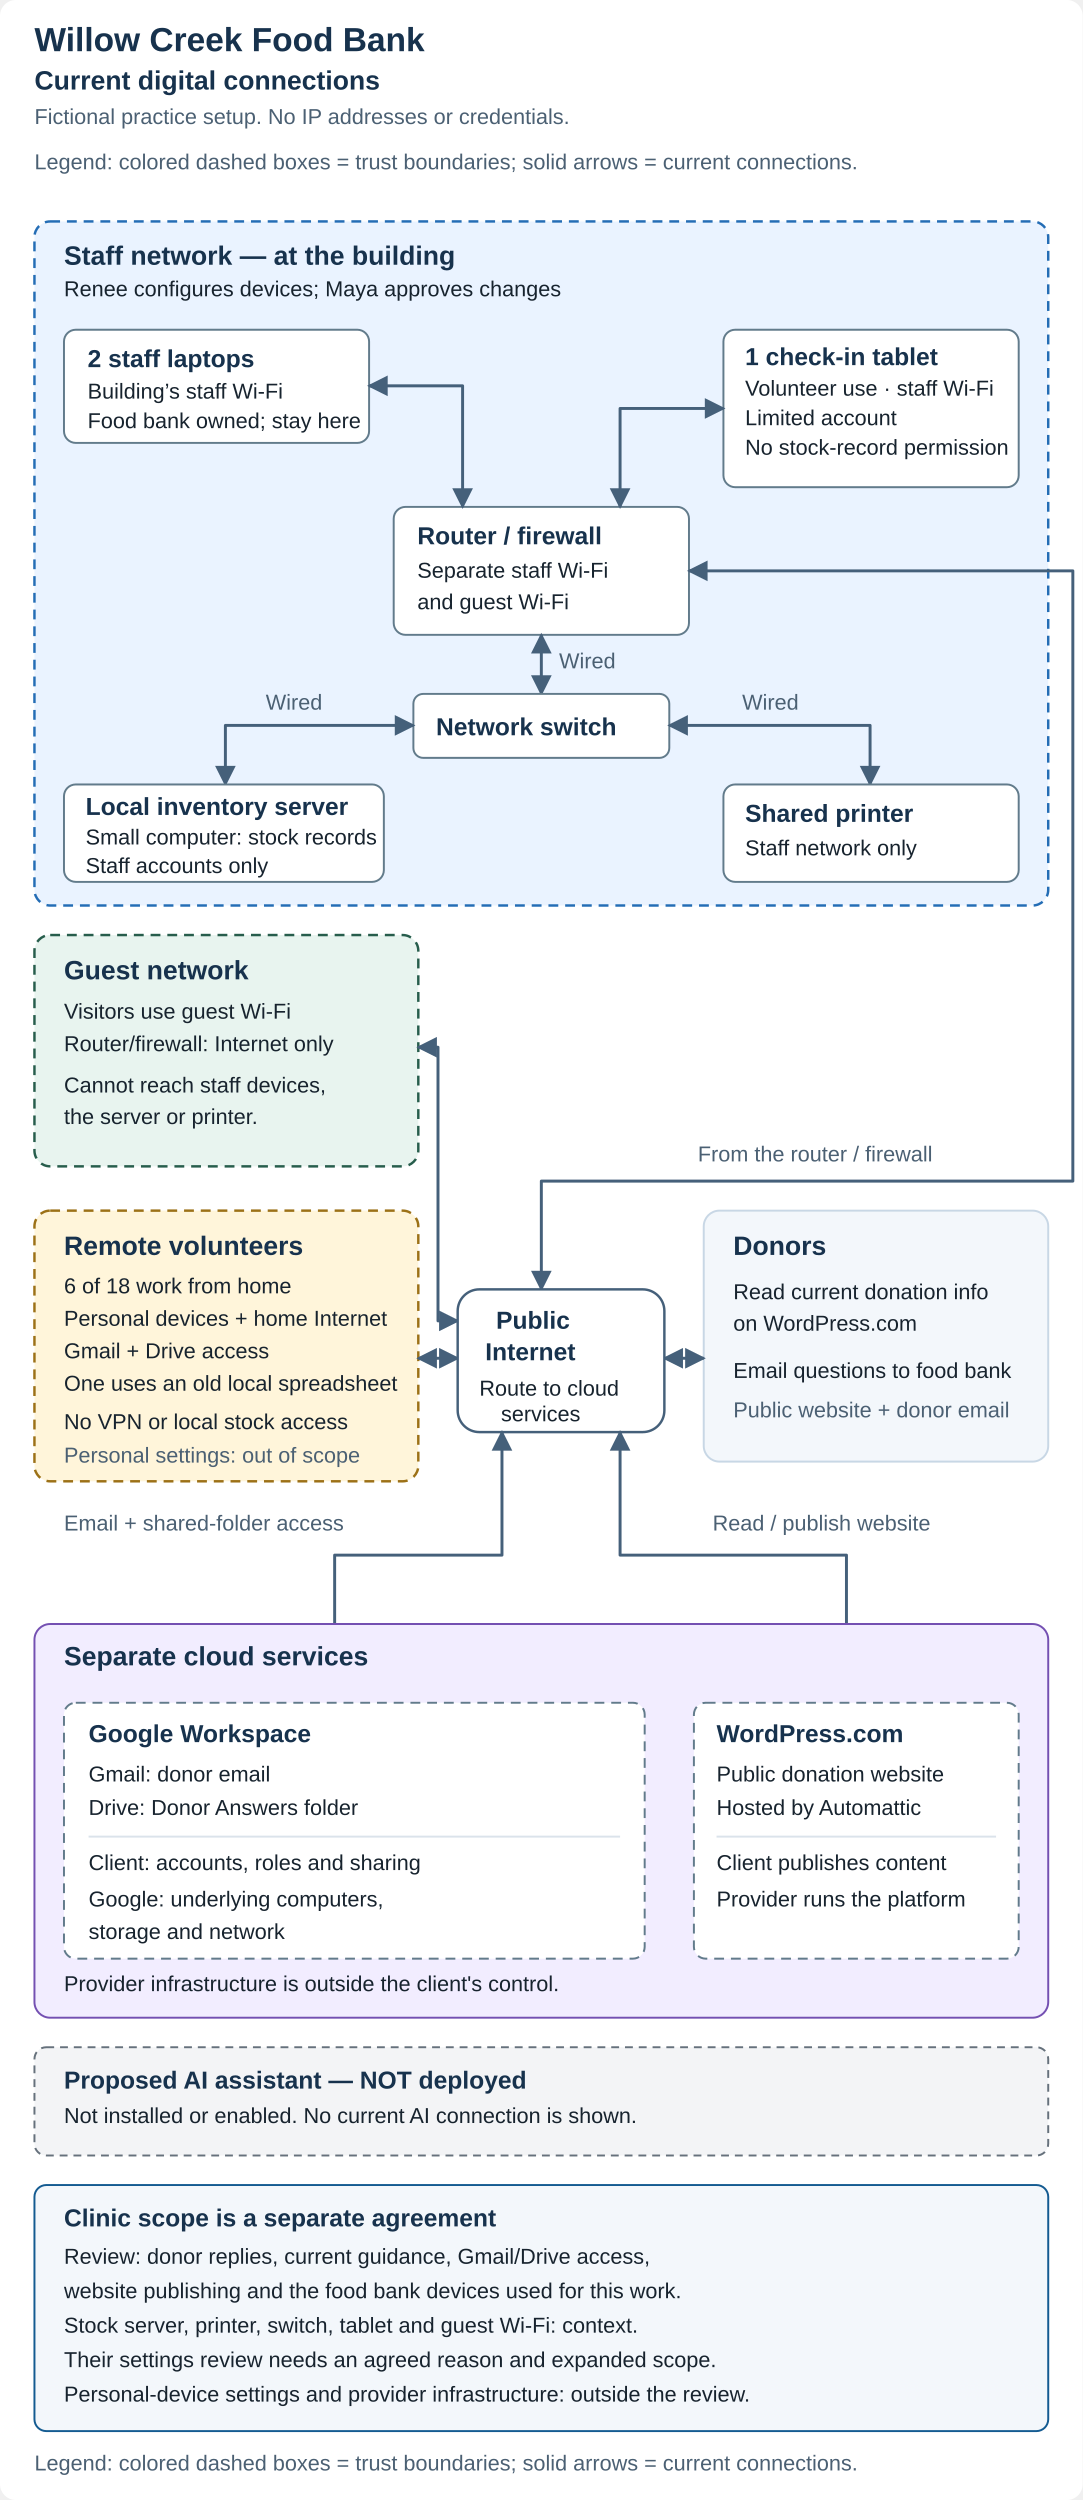
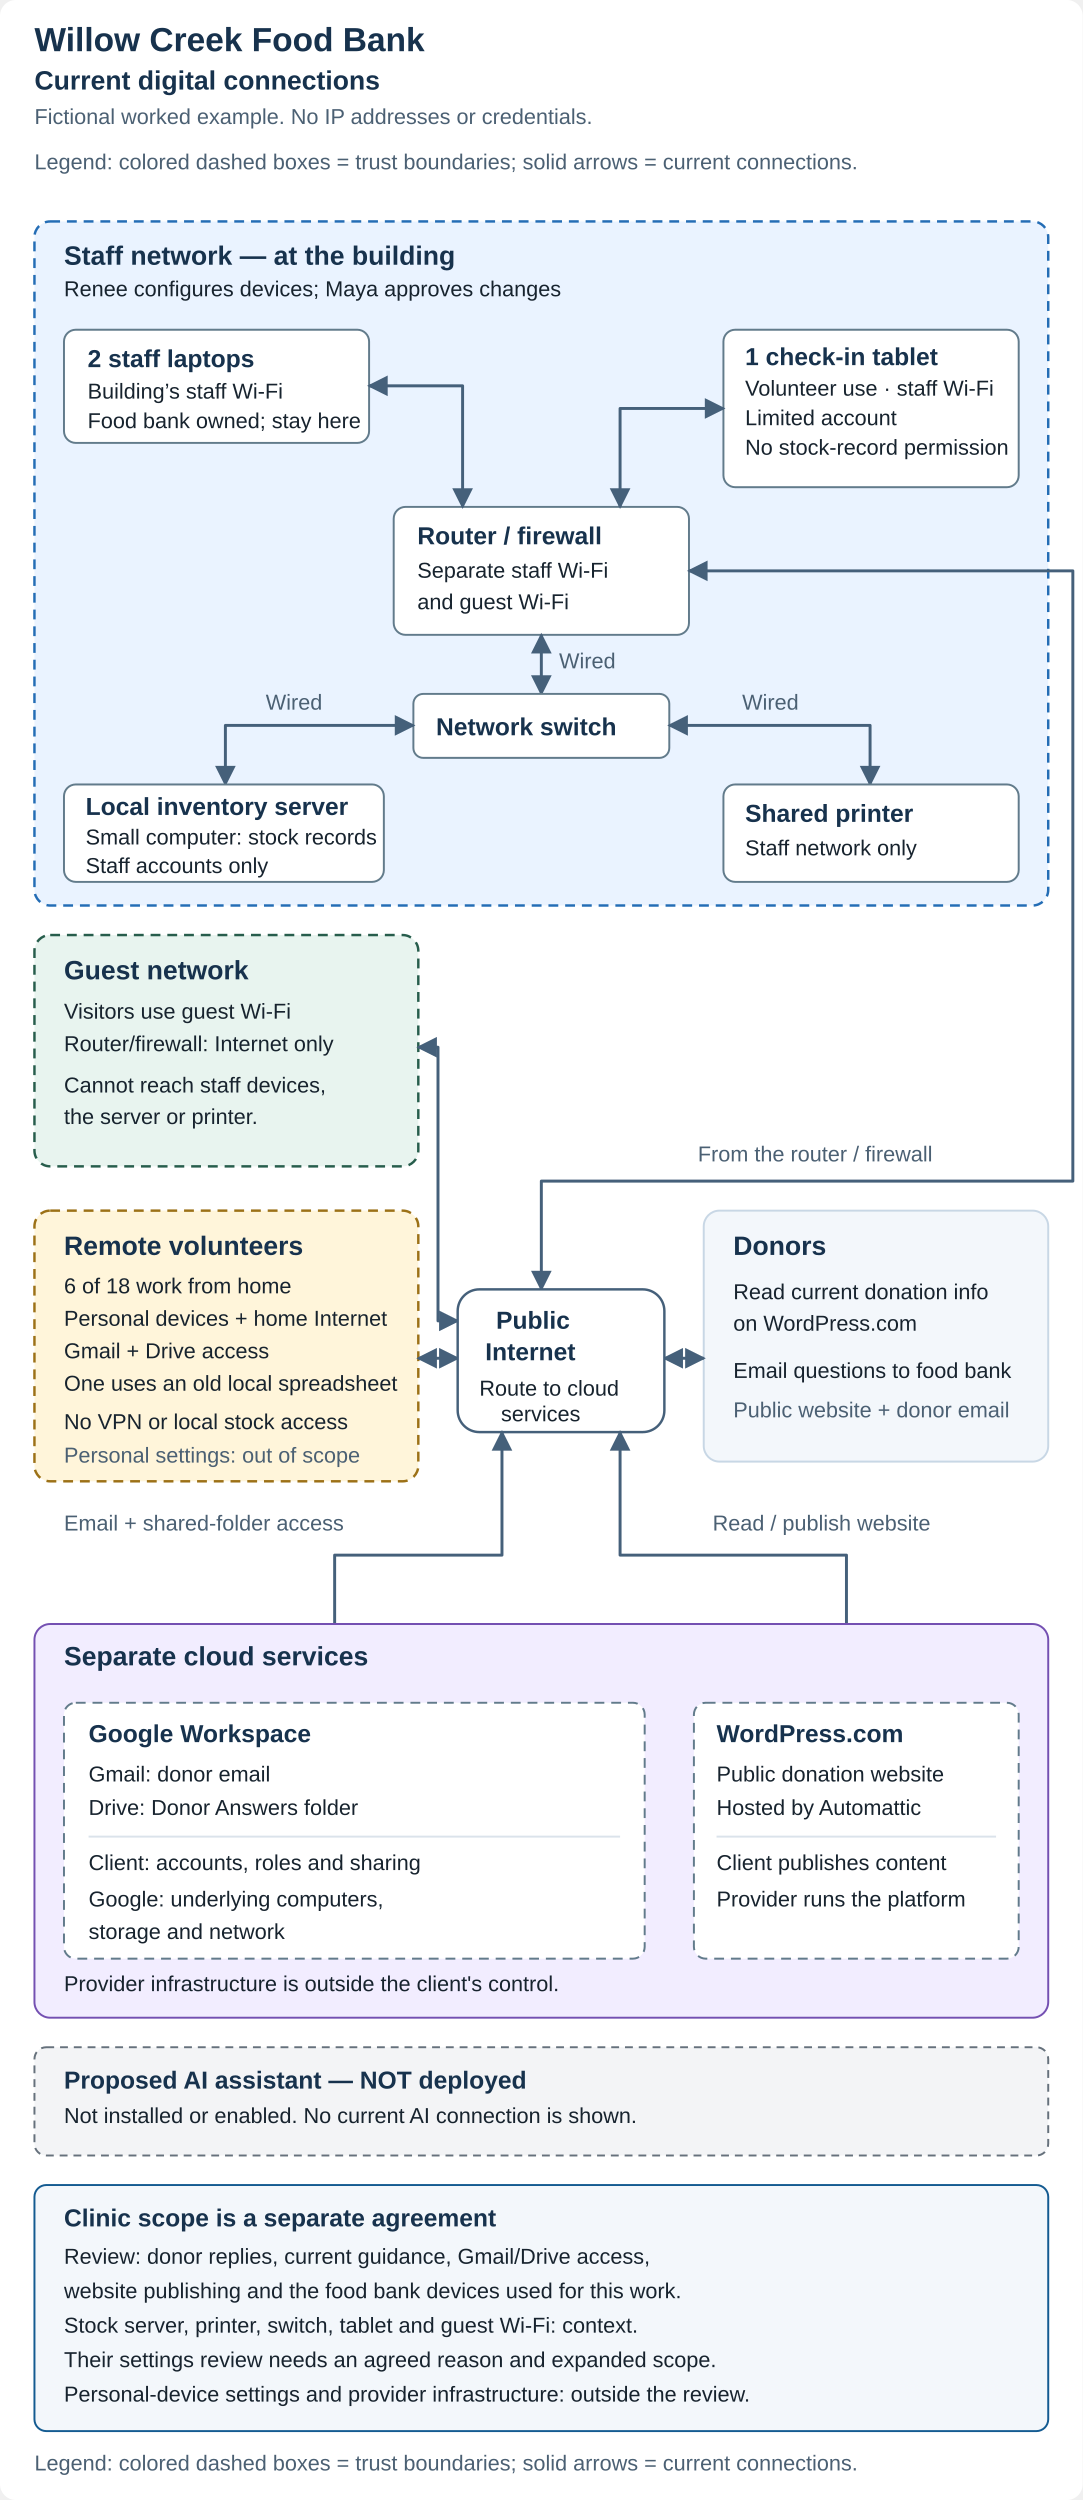
<svg xmlns="http://www.w3.org/2000/svg" id="food-bank-system-map" width="1100" height="2540" viewBox="0 0 1100 2540" role="img" aria-labelledby="food-bank-map-title food-bank-map-description">
  <defs>
    <marker id="current-arrow" viewBox="0 0 10 10" refX="9" refY="5" markerWidth="7" markerHeight="7" orient="auto-start-reverse">
      <path d="M0 0L10 5L0 10Z" fill="#45607a" />
    </marker>
    <style>
      #food-bank-system-map text{font-family:Arial,Helvetica,sans-serif;fill:#17232e;font-size:22px}
      #food-bank-system-map .title{font-size:34px;font-weight:700;fill:#17324d}
      #food-bank-system-map .zone-title{font-size:27px;font-weight:700;fill:#17324d}
      #food-bank-system-map .node-title{font-size:25px;font-weight:700;fill:#17324d}
      #food-bank-system-map .muted{fill:#4b6073}
      #food-bank-system-map .boundary{stroke-width:2.5;stroke-dasharray:10 7}
      #food-bank-system-map .node{fill:#fff;stroke:#627b8b;stroke-width:2}
      #food-bank-system-map .connection{fill:none;stroke:#45607a;stroke-width:3;stroke-linejoin:round;marker-start:url(#current-arrow);marker-end:url(#current-arrow)}
      #food-bank-system-map .route{fill:none;stroke:#45607a;stroke-width:3;stroke-linejoin:round;marker-start:url(#current-arrow);marker-end:url(#current-arrow)}
    </style>
  </defs>
  <rect width="1100" height="2540" rx="16" fill="#fff" />
  <text x="35" y="52" class="title">Willow Creek Food Bank</text>
  <text x="35" y="91" class="zone-title">Current digital connections</text>
-   <text x="35" y="126" class="muted">Fictional practice setup. No IP addresses or credentials.</text>
+   <text x="35" y="126" class="muted">Fictional worked example. No IP addresses or credentials.</text>
  <text x="35" y="172" class="muted">Legend: colored dashed boxes = trust boundaries; solid arrows = current connections.</text>
  <g transform="translate(0,70)">
    <rect x="35" y="155" width="1030" height="695" rx="16" fill="#eaf3ff" stroke="#246db5" class="boundary" />
    <text x="65" y="199" class="zone-title">Staff network — at the building</text>
    <text x="65" y="231">Renee configures devices; Maya approves changes</text>
    <rect x="65" y="265" width="310" height="115" rx="12" class="node" />
    <text x="89" y="303" class="node-title">2 staff laptops</text>
    <text x="89" y="335">Building’s staff Wi-Fi</text>
    <text x="89" y="365">Food bank owned; stay here</text>
    <rect x="735" y="265" width="300" height="160" rx="12" class="node" />
    <text x="757" y="301" class="node-title">1 check-in tablet</text>
    <text x="757" y="332">Volunteer use · staff Wi-Fi</text>
    <text x="757" y="362">Limited account</text>
    <text x="757" y="392">No stock-record permission</text>
    <rect x="400" y="445" width="300" height="130" rx="12" class="node" />
    <text x="424" y="483" class="node-title">Router / firewall</text>
    <text x="424" y="517">Separate staff Wi-Fi</text>
    <text x="424" y="549">and guest Wi-Fi</text>
    <path d="M375 322H470V445" class="connection" />
    <path d="M735 345H630V445" class="connection" />
    <path d="M550 575V635" class="connection" />
    <text x="568" y="609" class="muted">Wired</text>
    <rect x="420" y="635" width="260" height="65" rx="10" class="node" />
    <text x="443" y="677" class="node-title">Network switch</text>
    <path d="M420 667H229V727" class="connection" />
    <path d="M680 667H884V727" class="connection" />
    <text x="270" y="651" class="muted">Wired</text>
    <text x="754" y="651" class="muted">Wired</text>
    <rect x="65" y="727" width="325" height="99" rx="12" class="node" />
    <text x="87" y="758" class="node-title">Local inventory server</text>
    <text x="87" y="788">Small computer: stock records</text>
    <text x="87" y="817">Staff accounts only</text>
    <rect x="735" y="727" width="300" height="99" rx="12" class="node" />
    <text x="757" y="765" class="node-title">Shared printer</text>
    <text x="757" y="799">Staff network only</text>
    <path d="M700 510H1090V1130H550V1240" class="route" />
    <text x="709" y="1110" class="muted">From the router / firewall</text>
    <rect x="35" y="880" width="390" height="235" rx="16" fill="#e8f4ef" stroke="#275d4c" class="boundary" />
    <text x="65" y="925" class="zone-title">Guest network</text>
    <text x="65" y="965">Visitors use guest Wi-Fi</text>
    <text x="65" y="998">Router/firewall: Internet only</text>
    <text x="65" y="1040">Cannot reach staff devices,</text>
    <text x="65" y="1072">the server or printer.</text>
    <path d="M425 994H445V1272H465" class="route" />
    <rect x="35" y="1160" width="390" height="275" rx="16" fill="#fff5da" stroke="#9c7117" class="boundary" />
    <text x="65" y="1205" class="zone-title">Remote volunteers</text>
    <text x="65" y="1244">6 of 18 work from home</text>
    <text x="65" y="1277">Personal devices + home Internet</text>
    <text x="65" y="1310">Gmail + Drive access</text>
    <text x="65" y="1343">One uses an old local spreadsheet</text>
    <text x="65" y="1382">No VPN or local stock access</text>
    <text x="65" y="1416" class="muted">Personal settings: out of scope</text>
    <path d="M425 1310H465" class="route" />
    <rect x="715" y="1160" width="350" height="255" rx="16" fill="#f3f7fb" stroke="#c8d7e5" stroke-width="2" />
    <text x="745" y="1205" class="zone-title">Donors</text>
    <text x="745" y="1250">Read current donation info</text>
    <text x="745" y="1282">on WordPress.com</text>
    <text x="745" y="1330">Email questions to food bank</text>
    <text x="745" y="1370" class="muted">Public website + donor email</text>
    <path d="M715 1310H675" class="route" />
    <rect x="465" y="1240" width="210" height="145" rx="22" fill="#fff" stroke="#45607a" stroke-width="2.5" />
    <text x="504" y="1280" class="node-title">Public</text>
    <text x="493" y="1312" class="node-title">Internet</text>
    <text x="487" y="1348">Route to cloud</text>
    <text x="509" y="1374">services</text>
    <path d="M510 1385V1510H340V1660" class="route" />
    <path d="M630 1385V1510H860V1660" class="route" />
    <text x="65" y="1485" class="muted">Email + shared-folder access</text>
    <text x="724" y="1485" class="muted">Read / publish website</text>
    <rect x="35" y="1580" width="1030" height="400" rx="16" fill="#f2edff" stroke="#7450b2" stroke-width="2" />
    <text x="65" y="1622" class="zone-title">Separate cloud services</text>
    <rect x="65" y="1660" width="590" height="260" rx="12" class="node boundary" />
    <text x="90" y="1700" class="node-title">Google Workspace</text>
    <text x="90" y="1740">Gmail: donor email</text>
    <text x="90" y="1774">Drive: Donor Answers folder</text>
    <path d="M90 1796H630" stroke="#dbe3eb" stroke-width="2" />
    <text x="90" y="1830">Client: accounts, roles and sharing</text>
    <text x="90" y="1867">Google: underlying computers,</text>
    <text x="90" y="1900">storage and network</text>
    <rect x="705" y="1660" width="330" height="260" rx="12" class="node boundary" />
    <text x="728" y="1700" class="node-title">WordPress.com</text>
    <text x="728" y="1740">Public donation website</text>
    <text x="728" y="1774">Hosted by Automattic</text>
    <path d="M728 1796H1012" stroke="#dbe3eb" stroke-width="2" />
    <text x="728" y="1830">Client publishes content</text>
    <text x="728" y="1867">Provider runs the platform</text>
    <text x="65" y="1953">Provider infrastructure is outside the client's control.</text>
    <rect x="35" y="2010" width="1030" height="110" rx="12" fill="#f3f4f6" stroke="#66717c" stroke-width="2" stroke-dasharray="8 6" />
    <text x="65" y="2052" class="node-title">Proposed AI assistant — NOT deployed</text>
    <text x="65" y="2087">Not installed or enabled. No current AI connection is shown.</text>
    <rect x="35" y="2150" width="1030" height="250" rx="12" fill="#f3f7fb" stroke="#145b91" stroke-width="2" />
    <text x="65" y="2192" class="node-title">Clinic scope is a separate agreement</text>
    <text x="65" y="2230">Review: donor replies, current guidance, Gmail/Drive access,</text>
    <text x="65" y="2265">website publishing and the food bank devices used for this work.</text>
    <text x="65" y="2300">Stock server, printer, switch, tablet and guest Wi-Fi: context.</text>
    <text x="65" y="2335">Their settings review needs an agreed reason and expanded scope.</text>
    <text x="65" y="2370">Personal-device settings and provider infrastructure: outside the review.</text>
  </g>
  <text x="35" y="2510" class="muted">Legend: colored dashed boxes = trust boundaries; solid arrows = current connections.</text>
</svg>
